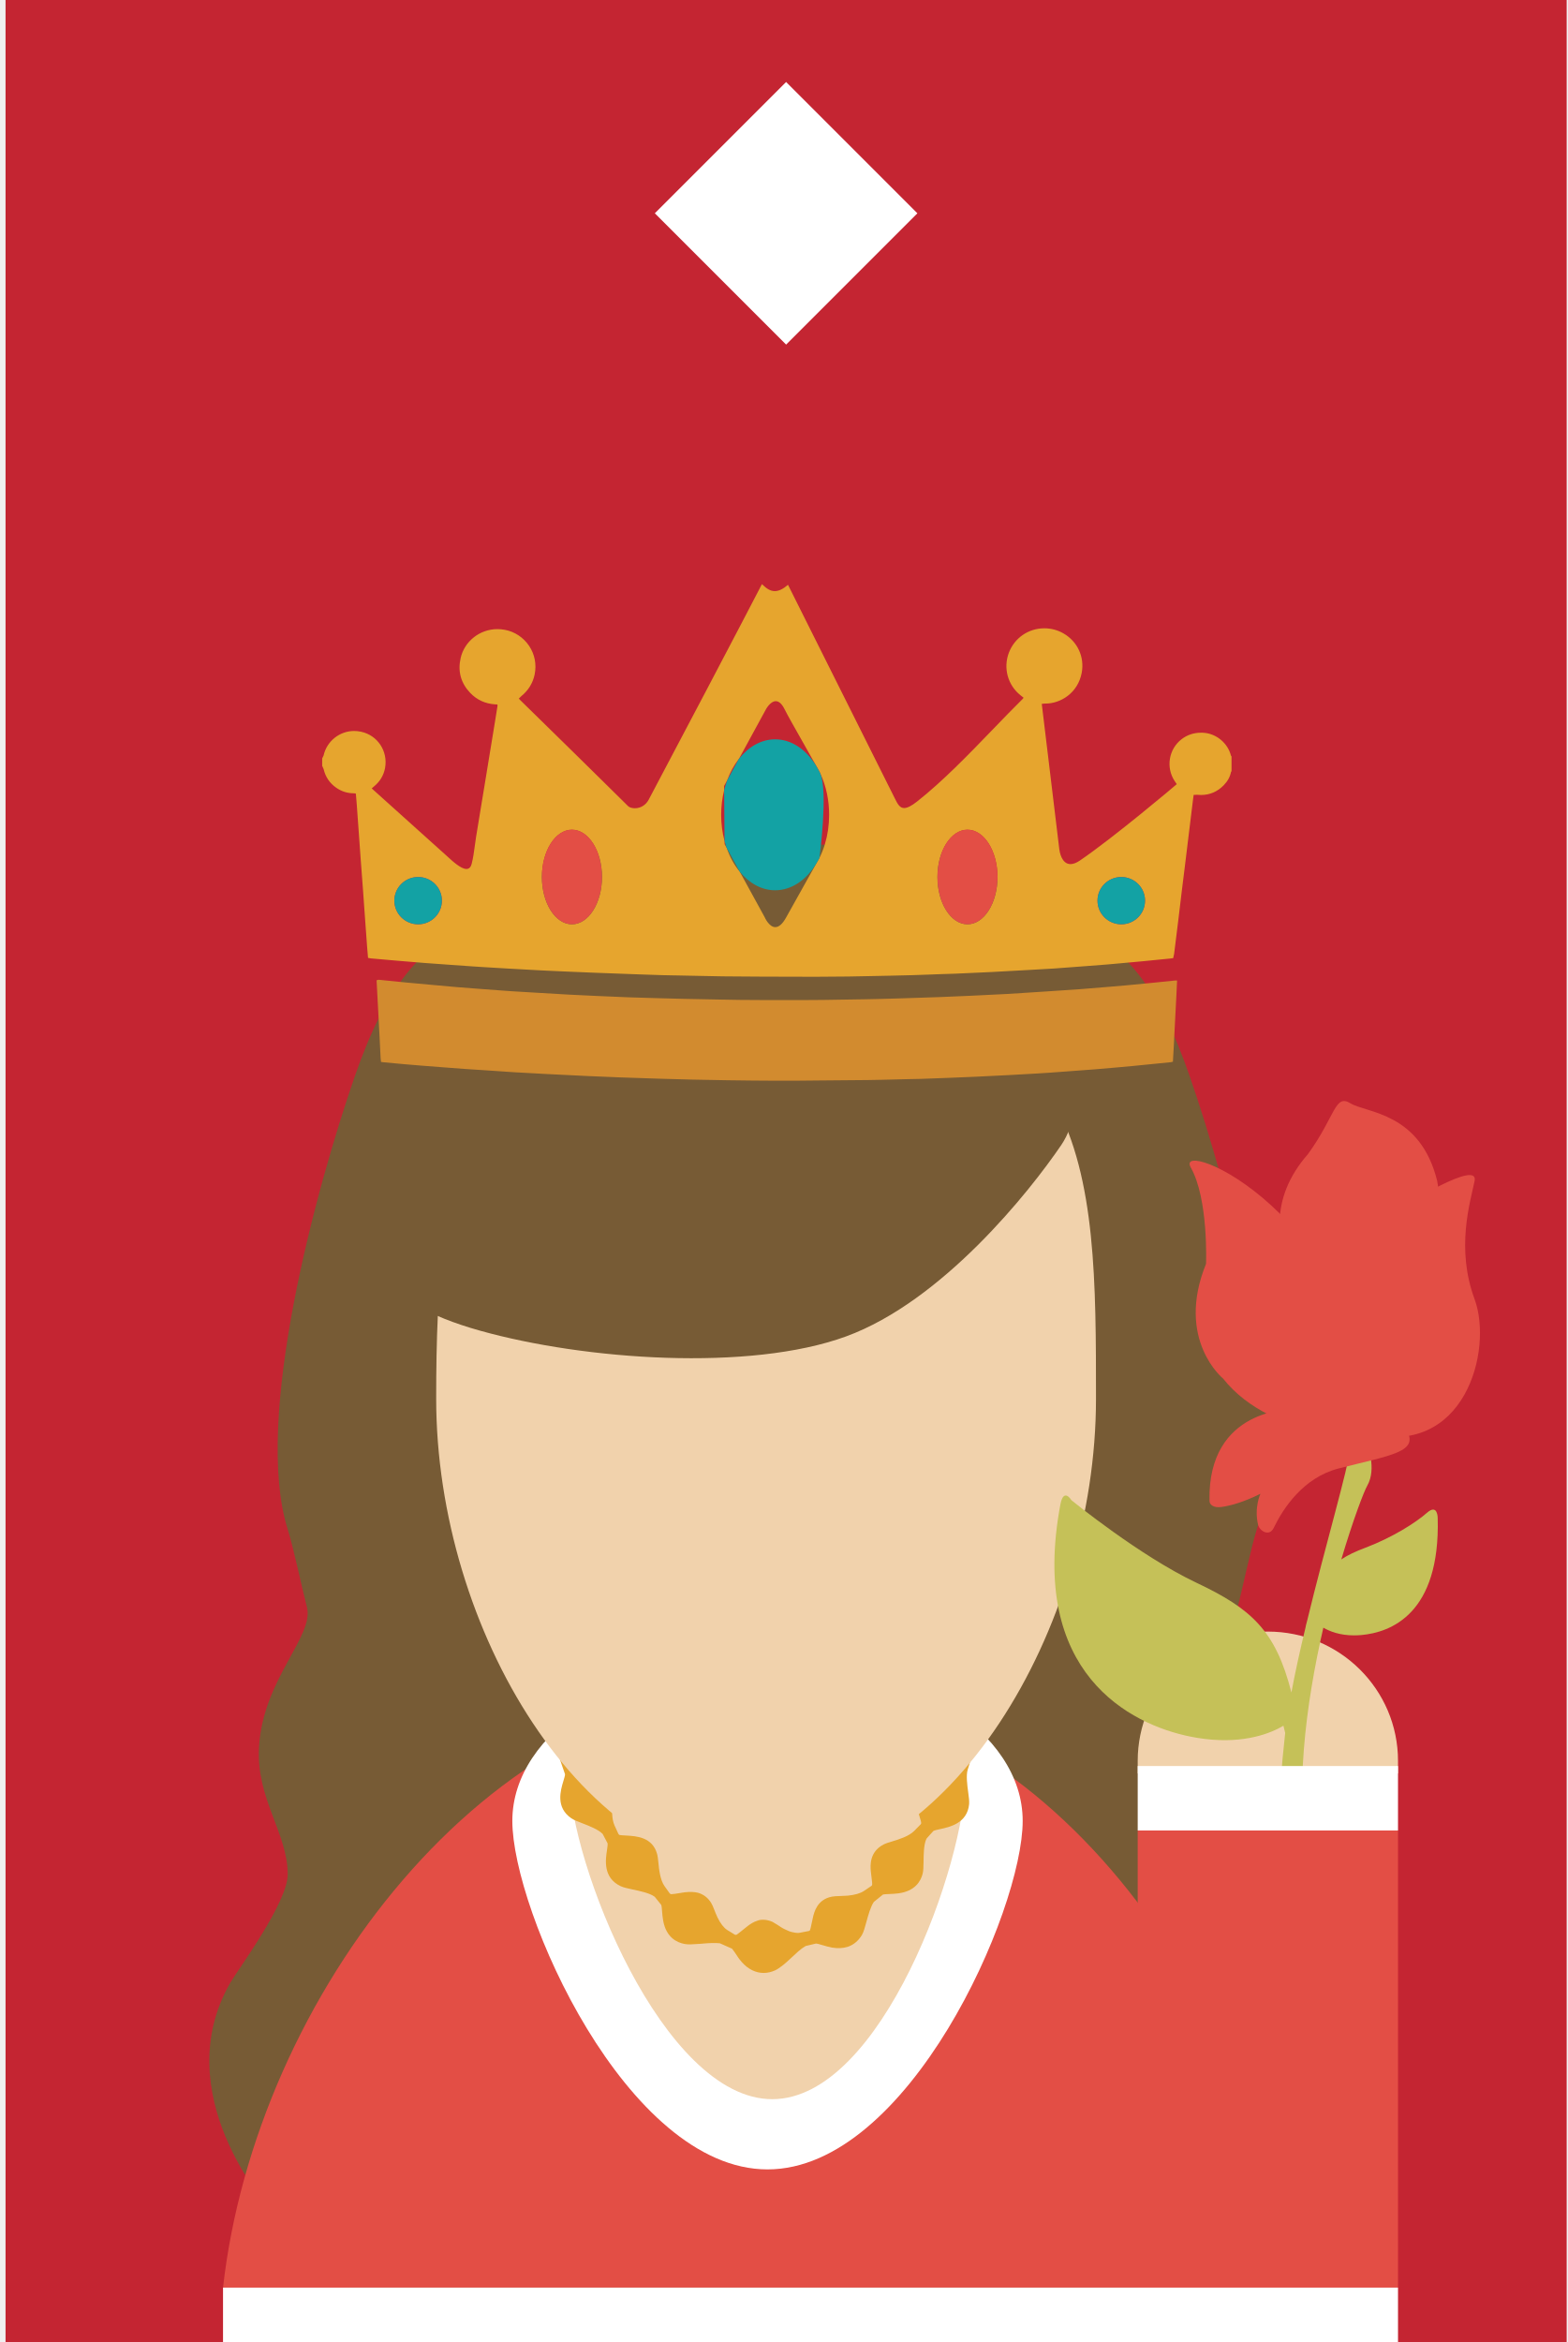
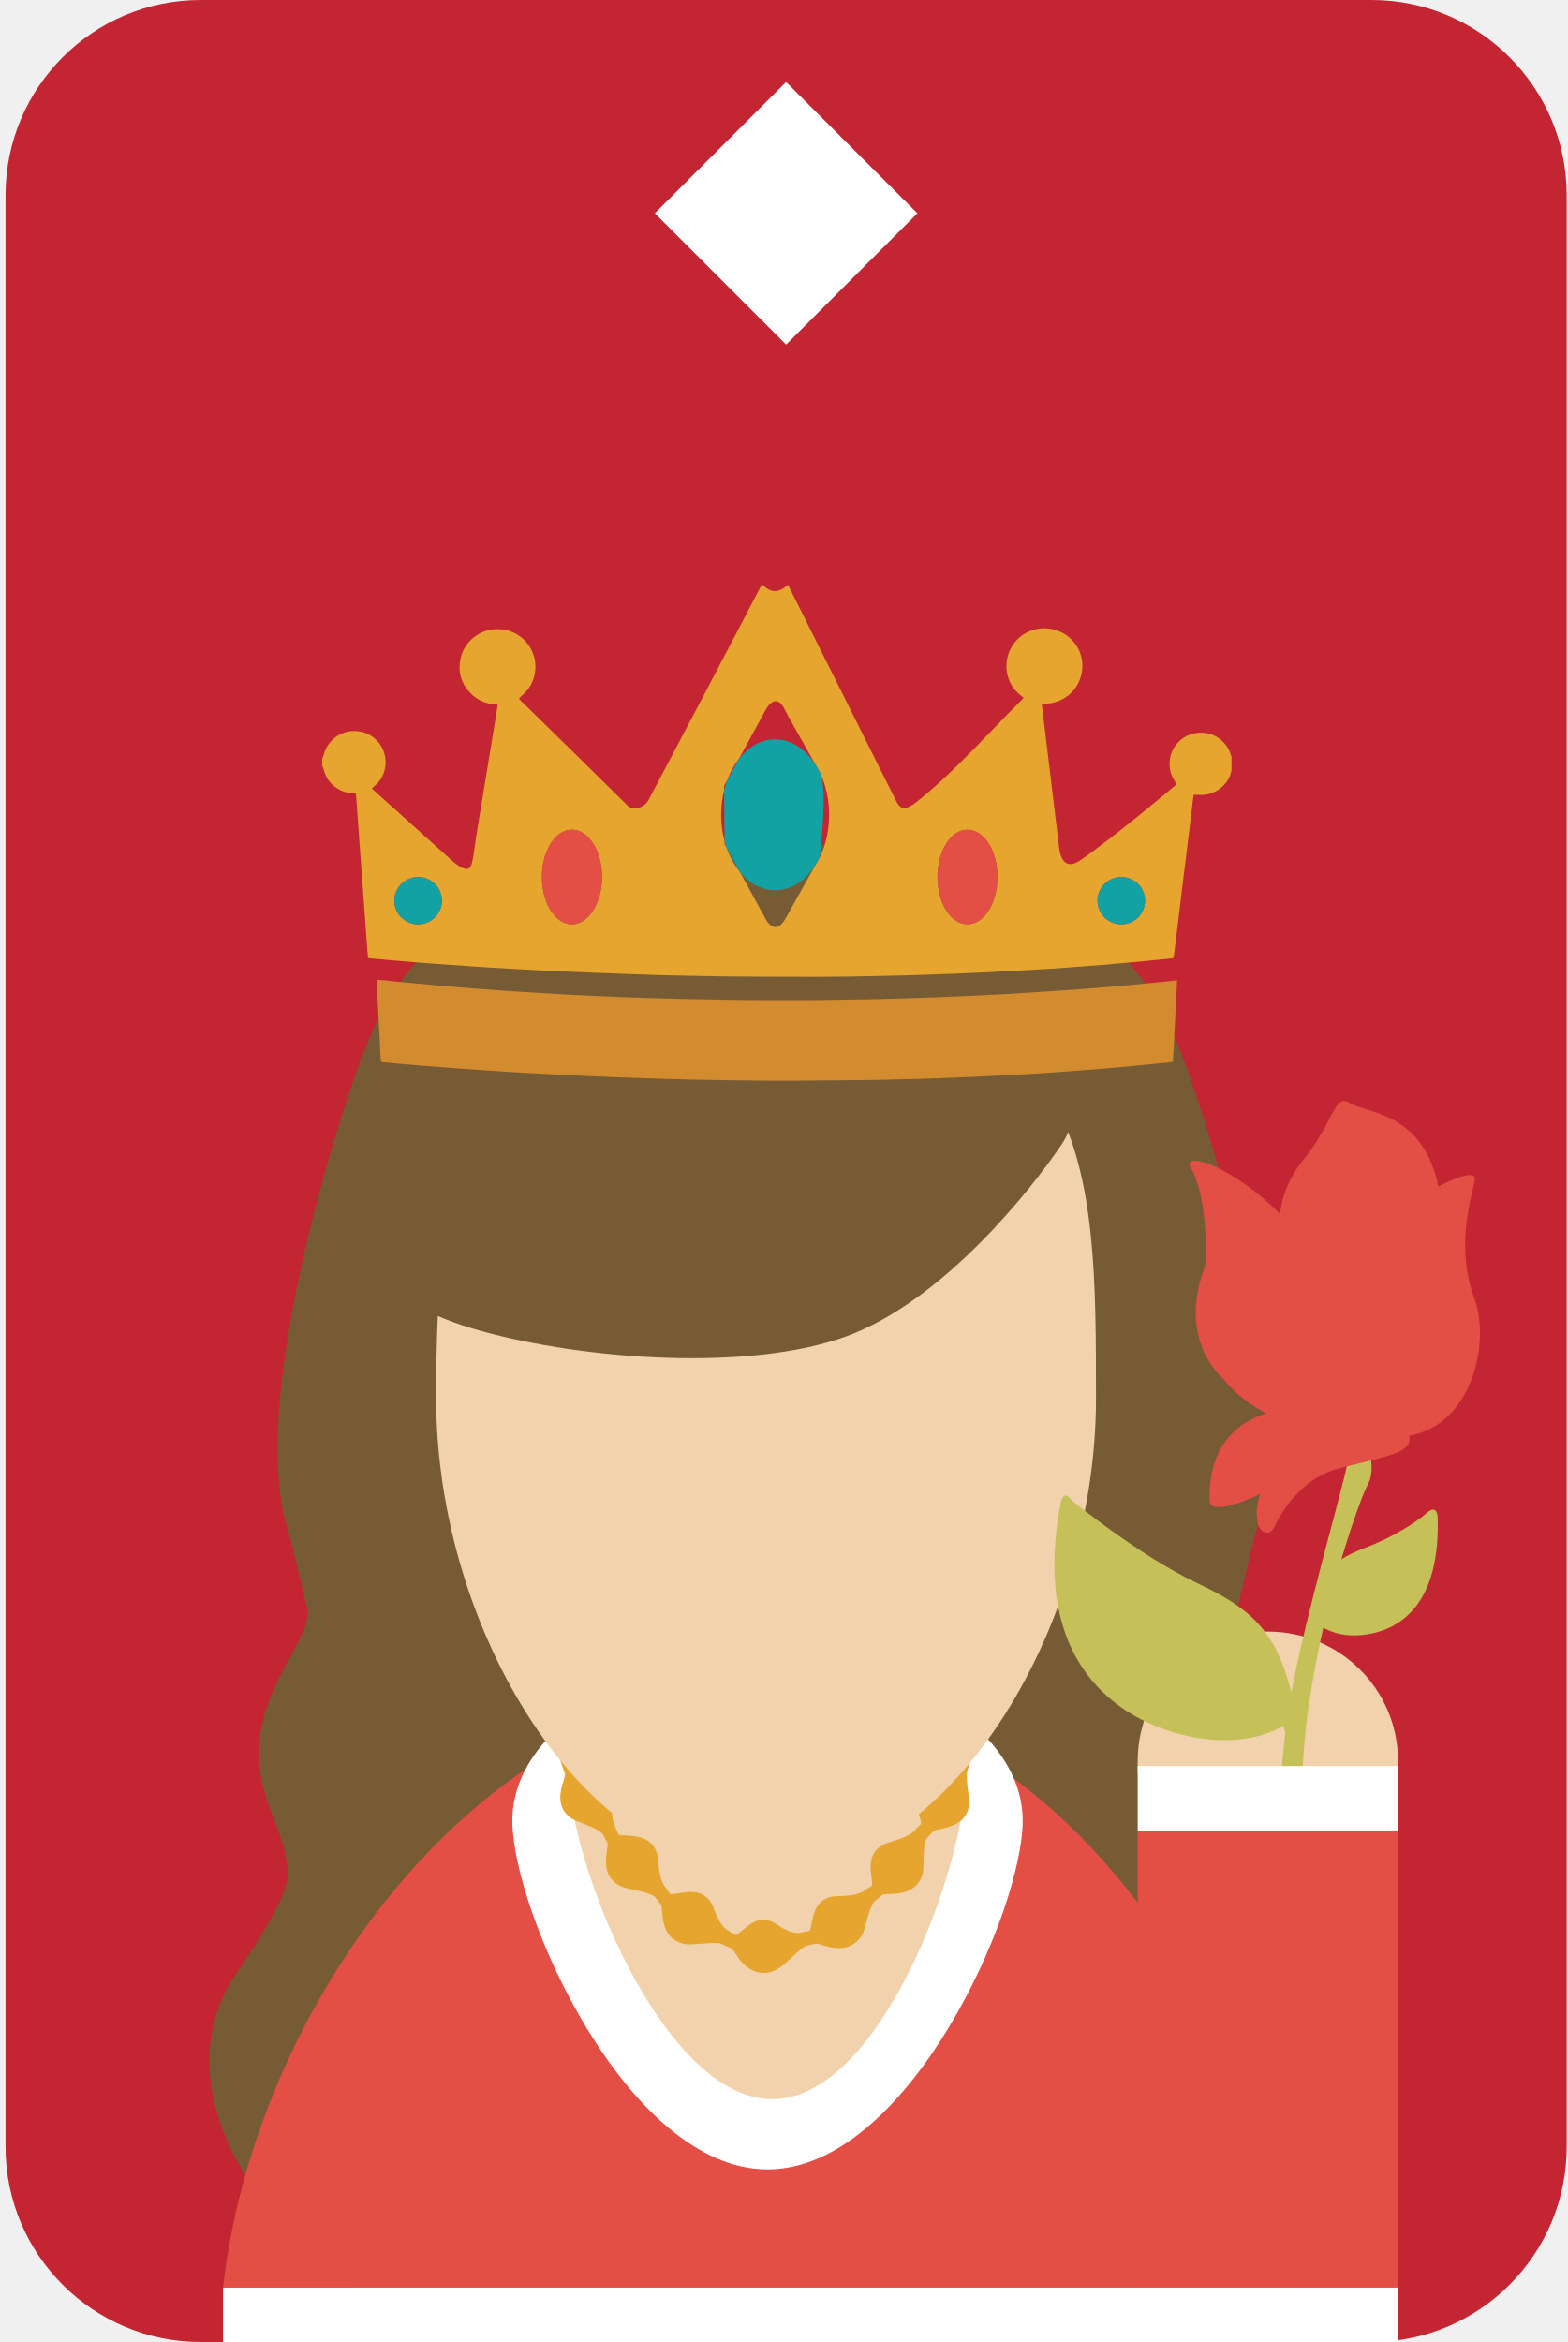
<svg xmlns="http://www.w3.org/2000/svg" width="100%" height="100%" viewBox="0 0 241 360" version="1.1" xml:space="preserve" style="fill-rule:evenodd;clip-rule:evenodd;stroke-linejoin:round;stroke-miterlimit:2;">
  <rect id="cq" x="0.852" y="0" width="240" height="360" style="fill:none;" />
  <clipPath id="_clip1">
    <rect x="0.852" y="0" width="240" height="360" />
  </clipPath>
  <g clip-path="url(#_clip1)">
-     <rect x="0.852" y="0" width="240" height="360" style="fill:#c42532;" />
-     <g id="Layer1" />
+     <g id="Layer1">
+       <g>
+         <path d="M240.852,30c0,-16.557 -13.443,-30 -30,-30l-180,0c-16.558,0 -30,13.443 -30,30l0,300c0,16.557 13.442,30 30,30l180,0c16.557,0 30,-13.443 30,-30l0,-300Z" style="fill:#c42532;" />
+       </g>
+     </g>
    <g>
      <path d="M35.406,304.775c1.127,-1.961 8.857,-12.352 8.827,-16.691c-0.037,-6.421 -4.901,-11.569 -4.408,-19.615c0.63,-10.424 8.538,-16.965 7.355,-21.457c-0.801,-3.037 -2.001,-8.925 -2.947,-11.919c-5.35,-16.975 4.415,-52.632 10.302,-69.623c4.335,-12.502 10.788,-23.942 24.1,-23.942l80.186,0c13.305,0 19.765,11.44 24.09,23.942c5.893,16.991 15.662,52.648 10.302,69.623c-0.942,2.994 -2.136,8.882 -2.937,11.919c-1.187,4.492 6.718,11.033 7.355,21.457c0.49,8.046 -4.378,13.194 -4.418,19.615c-0.024,4.339 7.703,14.73 8.833,16.691c9.809,17.055 -5.887,34.535 -5.887,34.535c0,13.222 -24.039,15.516 -37.345,15.516l-80.182,0c-13.309,0 -37.339,-2.294 -37.339,-15.516c0,0 -15.699,-17.48 -5.887,-34.535" style="fill:#775b35;fill-rule:nonzero;" />
      <path d="M117.583,259.887c-42.34,0 -78.284,47.006 -83.296,91.752l164.206,0c-4.707,-44.746 -38.566,-91.752 -80.91,-91.752" style="fill:#e34e45;fill-rule:nonzero;" />
      <path d="M157.222,279.908c0,13.774 -17.563,53.561 -39.23,53.561c-21.666,0 -39.229,-39.787 -39.229,-53.561c0,-13.777 17.563,-24.94 39.229,-24.94c21.667,0 39.23,11.163 39.23,24.94" style="fill:#fff;fill-rule:nonzero;" />
      <path d="M148.452,272.978c0,13.251 -12.907,49.698 -29.726,49.698c-16.825,0 -31.197,-36.447 -31.197,-49.698c0,-13.251 13.638,-23.995 30.463,-23.995c16.822,0 30.46,10.744 30.46,23.995" style="fill:#f1d2ac;fill-rule:nonzero;" />
      <path d="M214.923,270.677c0,-10.977 -8.961,-19.879 -20.011,-19.879c-11.052,0 -20.007,8.902 -20.007,19.879l0,1.925l40.018,0l0,-1.925" style="fill:#f1d2ac;fill-rule:nonzero;" />
      <path d="M148.77,272.022l1.995,-6.417l-4.009,5.405c-0.691,0.932 -2.099,1.605 -3.128,2.095c-0.547,0.263 -0.982,0.466 -1.267,0.686c-2.216,1.595 -1.462,3.973 -1.006,5.395c0.104,0.346 0.268,0.866 0.271,1.065l-0.07,0.157l-1.002,1.022c-0.825,0.836 -2.313,1.292 -3.403,1.625c-0.57,0.17 -1.019,0.31 -1.331,0.48c-2.176,1.126 -2.015,3.25 -1.951,4.056c0.027,0.333 0.074,0.663 0.114,0.986c0.05,0.39 0.131,0.969 0.091,1.176l-0.074,0.116l-1.184,0.799c-0.556,0.37 -1.394,0.613 -2.474,0.72c-0.439,0.036 -0.851,0.05 -1.21,0.06c-0.516,0.016 -0.928,0.03 -1.234,0.093c-2.283,0.436 -2.732,2.391 -2.923,3.207l-0.191,0.873c-0.074,0.369 -0.184,0.915 -0.285,1.122l-0.117,0.073l-1.408,0.273c-0.312,0.064 -0.627,0.03 -1.13,-0.083c-0.345,-0.067 -0.721,-0.206 -1.187,-0.446c-0.419,-0.197 -0.784,-0.447 -1.113,-0.67l-0.784,-0.473c-0.915,-0.406 -1.82,-0.396 -2.32,-0.176c-0.55,0.166 -1.079,0.476 -1.7,0.979l-0.435,0.35c-0.366,0.296 -0.983,0.796 -1.117,0.849l-0.204,-0.023l-1.174,-0.723c-0.529,-0.326 -1.052,-1.002 -1.512,-1.948c-0.201,-0.43 -0.358,-0.833 -0.496,-1.179c-0.167,-0.42 -0.298,-0.756 -0.472,-1.043c-0.486,-0.782 -1.154,-1.302 -2.002,-1.551c-0.596,-0.157 -1.297,-0.167 -2.085,-0.077l-0.885,0.14c-0.436,0.073 -0.848,0.143 -1.123,0.143l-0.097,0.003l-0.175,-0.11l-0.801,-1.125c-0.68,-0.959 -0.845,-2.578 -0.948,-3.644c-0.057,-0.556 -0.104,-1.002 -0.202,-1.325c-0.724,-2.581 -3.211,-2.721 -4.7,-2.804c-0.392,-0.023 -0.979,-0.057 -1.079,-0.087l-0.151,-0.143l-0.6,-1.305c-0.486,-1.059 -0.399,-2.608 -0.332,-3.737c0.03,-0.603 0.06,-1.079 0.007,-1.435c-0.335,-2.691 -2.786,-3.187 -4.258,-3.487c-0.375,-0.073 -0.945,-0.187 -1.036,-0.23l-4.167,-5.275l2.169,6.271c0.014,0.173 -0.147,0.703 -0.254,1.049c-0.429,1.415 -1.231,4.053 1.227,5.725c0.385,0.263 0.958,0.486 1.679,0.762c1.039,0.403 2.464,0.953 3.098,1.612l0.04,0.04l0.754,1.436c0.037,0.163 -0.047,0.702 -0.097,1.062c-0.221,1.469 -0.63,4.203 2.075,5.508c0.446,0.217 1.093,0.356 1.904,0.53c1.076,0.226 2.548,0.539 3.272,1.055l0.091,0.06l1.002,1.249c0.064,0.14 0.097,0.626 0.127,0.983c0.034,0.433 0.074,0.919 0.168,1.422c0.456,2.574 2.079,3.383 3.326,3.606c0.489,0.097 1.267,0.05 2.259,-0.023l0.671,-0.053c0.808,-0.074 1.793,-0.117 2.464,-0.037l1.88,0.836l0.5,0.696c0.261,0.41 0.586,0.913 1.002,1.372c0.932,1.062 2.116,1.655 3.342,1.655c0.584,0 1.174,-0.133 1.75,-0.389c0.738,-0.333 1.734,-1.203 2.421,-1.862l1.18,-1.082c0.375,-0.327 0.714,-0.57 1.022,-0.75l0.104,-0.063l1.569,-0.37c0.185,0 0.617,0.127 0.996,0.24c0.436,0.13 0.922,0.273 1.478,0.38c0.882,0.143 1.633,0.11 2.38,-0.11c0.899,-0.29 1.66,-0.913 2.21,-1.818c0.268,-0.473 0.456,-1.163 0.694,-2.035c0.288,-1.046 0.647,-2.328 1.136,-3.054l1.391,-1.126c0.148,-0.06 0.644,-0.08 1.009,-0.093c0.436,-0.017 0.905,-0.037 1.368,-0.1c2.551,-0.336 3.44,-1.832 3.741,-3.024c0.118,-0.466 0.124,-1.089 0.138,-1.875c0.013,-1.102 0.033,-2.611 0.419,-3.43l0.057,-0.113l1.039,-1.152c0.144,-0.09 0.687,-0.21 1.049,-0.287c1.452,-0.313 4.157,-0.892 4.442,-3.833c0.04,-0.463 -0.037,-1.062 -0.141,-1.818c-0.15,-1.103 -0.348,-2.608 -0.077,-3.484" style="fill:#e6a52e;fill-rule:nonzero;" />
      <path d="M168.492,214.991c0,35.524 -22.705,73.093 -50.718,73.093c-28.009,0 -50.718,-37.569 -50.718,-73.093c0,-35.527 3.946,-64.324 50.718,-64.324c50.718,0 50.718,28.797 50.718,64.324" style="fill:#f1d2ac;fill-rule:nonzero;" />
      <path d="M53.905,179.584c0,13.221 3.922,20.491 19.903,24.963c16.131,4.516 41.439,6.301 56.263,0.88c14.817,-5.422 28.2,-22.227 33.111,-29.463c4.11,-6.048 3.192,-20.728 3.192,-20.728c0,-13.221 -16.675,-25.4 -29.987,-25.4l-28.948,0c-26.933,0 -39.981,12.428 -48.137,24.85c-4.77,7.26 -5.397,24.898 -5.397,24.898" style="fill:#775b35;fill-rule:nonzero;" />
      <path d="M117.134,89.792l0.002,0.002c0.777,0.759 1.351,1.069 1.981,1.069c0.606,0 1.269,-0.317 2.026,-0.97c5.026,10.033 10.527,21.032 16.353,32.693c0.034,0.067 0.067,0.133 0.1,0.198c0.382,0.764 0.713,1.424 1.404,1.424c0.483,0 1.13,-0.326 1.979,-0.995c3.965,-3.128 7.869,-7.174 11.645,-11.086c1.596,-1.654 3.104,-3.216 4.602,-4.697l0.136,-0.178l-0.488,-0.389c-1.944,-1.554 -2.661,-4.169 -1.785,-6.508c0.869,-2.294 3.014,-3.776 5.466,-3.776c1.02,-0.001 2.027,0.266 2.913,0.77c2.179,1.24 3.289,3.626 2.828,6.078c-0.586,3.101 -3.246,4.723 -5.571,4.723c-0.046,0 -0.092,0 -0.138,-0.002l-0.432,0.047c0.473,3.912 0.944,7.817 1.414,11.718c0.426,3.533 0.851,7.063 1.278,10.593c0.045,0.387 0.342,2.32 1.727,2.32c0.419,0 0.899,-0.181 1.427,-0.539c5.108,-3.464 14.678,-11.529 14.909,-11.753l-0.315,-0.462c-1.394,-2.09 -0.927,-4.925 1.065,-6.454c0.877,-0.667 1.859,-0.991 3.003,-0.991c0.099,0 0.199,0.002 0.3,0.007c1.997,0.1 3.795,1.579 4.276,3.517l0.088,0.123l0,2.262l-0.08,0.127c-0.141,0.742 -0.508,1.412 -1.121,2.045c-0.967,0.989 -2.14,1.491 -3.487,1.491c-0.193,0 -0.393,-0.01 -0.594,-0.03l-0.537,0.017l-0.077,0.544c-0.119,0.924 -0.231,1.858 -0.34,2.762l-0.023,0.193c-0.087,0.728 -0.178,1.459 -0.268,2.189c-0.068,0.551 -0.135,1.097 -0.201,1.643l-0.135,1.117c-0.105,0.867 -0.209,1.738 -0.318,2.609c-0.132,1.027 -0.261,2.071 -0.385,3.081l-0.085,0.688c-0.094,0.774 -0.186,1.547 -0.278,2.321l-0.003,0.031c-0.093,0.781 -0.186,1.563 -0.282,2.343c-0.096,0.77 -0.191,1.54 -0.287,2.31l-0.002,0.012c-0.106,0.86 -0.213,1.719 -0.32,2.578l-0.141,0.669l-0.495,0.068c-0.446,0.04 -0.92,0.085 -1.392,0.136c-0.5,0.046 -1.004,0.098 -1.491,0.148c-0.435,0.044 -0.864,0.088 -1.295,0.129c-0.535,0.053 -1.084,0.102 -1.614,0.149c-0.338,0.03 -0.674,0.059 -1.008,0.09l-0.699,0.066c-0.719,0.067 -1.459,0.137 -2.191,0.196l-3.141,0.242c-0.695,0.051 -1.388,0.104 -2.082,0.157c-0.944,0.073 -1.917,0.148 -2.873,0.215c-1.429,0.089 -2.819,0.17 -4.133,0.239c-1.766,0.107 -3.608,0.208 -5.475,0.3c-1.325,0.065 -2.679,0.125 -3.988,0.184l-0.083,0.003c-0.538,0.024 -1.076,0.048 -1.614,0.073c-0.352,0.015 -0.71,0.024 -1.057,0.033c-0.351,0.01 -0.709,0.019 -1.058,0.034c-0.589,0.02 -1.177,0.042 -1.765,0.065c-0.885,0.034 -1.791,0.068 -2.684,0.094c-1.043,0.033 -2.106,0.054 -3.134,0.075l-0.029,0.001c-0.548,0.011 -1.096,0.022 -1.644,0.034c-0.477,0.01 -0.954,0.02 -1.431,0.03l-0.066,0.001c-1.154,0.025 -2.347,0.05 -3.526,0.068c-1.563,0.023 -3.156,0.029 -4.696,0.036l-0.476,0.002c-2.588,0 -5.229,-0.007 -8.072,-0.021c-1.198,-0.005 -2.395,-0.015 -3.59,-0.025l-0.054,0c-0.77,-0.006 -1.539,-0.013 -2.306,-0.018c-0.988,-0.011 -1.739,-0.025 -2.434,-0.046c-0.922,-0.016 -1.842,-0.036 -2.762,-0.056c-0.617,-0.013 -1.231,-0.026 -1.847,-0.038l-0.576,-0.009c-0.557,-0.009 -1.133,-0.019 -1.699,-0.034c-0.933,-0.026 -1.885,-0.06 -2.805,-0.093c-0.639,-0.023 -1.268,-0.046 -1.898,-0.066c-1.377,-0.054 -2.758,-0.104 -4.137,-0.155l-1.497,-0.055c-1.67,-0.067 -3.305,-0.134 -4.959,-0.207c-1.07,-0.044 -2.157,-0.097 -3.208,-0.149l-0.356,-0.018c-0.742,-0.039 -1.483,-0.081 -2.224,-0.122l-0.017,-0.001c-0.735,-0.041 -1.47,-0.083 -2.207,-0.122l-0.231,-0.013c-1.31,-0.075 -2.665,-0.152 -4.004,-0.237c-0.556,-0.033 -1.093,-0.069 -1.661,-0.108l-0.241,-0.016c-1.226,-0.086 -2.442,-0.172 -3.665,-0.26c-0.653,-0.051 -1.316,-0.097 -1.956,-0.141l-0.012,-0.001c-0.497,-0.035 -0.995,-0.07 -1.493,-0.107c-1.329,-0.107 -2.762,-0.226 -4.381,-0.363c-1.345,-0.113 -2.678,-0.232 -3.919,-0.344l-0.432,-0.078c-0.105,-1.103 -0.184,-2.226 -0.26,-3.311c-0.042,-0.59 -0.083,-1.177 -0.129,-1.762c-0.077,-0.966 -0.144,-1.945 -0.209,-2.892c-0.047,-0.7 -0.097,-1.422 -0.15,-2.133c-0.084,-1.145 -0.171,-2.292 -0.258,-3.439l-0.124,-1.634c-0.111,-1.639 -0.227,-3.334 -0.359,-5.021c-0.047,-0.613 -0.09,-1.225 -0.133,-1.836c-0.074,-1.052 -0.15,-2.14 -0.248,-3.196l-0.084,-0.058l-0.309,-0.022c-0.944,-0.008 -1.824,-0.291 -2.617,-0.844c-1.015,-0.702 -1.671,-1.67 -1.949,-2.877l-0.221,-0.503l0,-1.132l0.215,-0.445c0.478,-2.187 2.453,-3.775 4.696,-3.775c0.352,0 0.708,0.039 1.06,0.114c2.548,0.541 4.171,2.995 3.694,5.588c-0.215,1.14 -0.797,2.098 -1.73,2.849l-0.318,0.282c3.091,2.781 6.222,5.595 9.249,8.316l2.031,1.825c0.105,0.094 0.22,0.199 0.341,0.309c0.889,0.814 2.108,1.929 2.94,1.929c0.398,0 0.668,-0.263 0.803,-0.783c0.234,-0.9 0.359,-1.844 0.48,-2.756c0.061,-0.46 0.124,-0.935 0.2,-1.4c0.11,-0.685 0.223,-1.366 0.337,-2.048c0.112,-0.673 0.222,-1.339 0.329,-2.008l0.271,-1.646l0.009,-0.053c0.132,-0.801 0.264,-1.603 0.396,-2.405l0.16,-0.974c0.17,-1.028 0.346,-2.092 0.513,-3.138c0.225,-1.348 0.457,-2.739 0.674,-4.108c0.08,-0.5 0.162,-1.001 0.244,-1.501c0.119,-0.727 0.24,-1.469 0.356,-2.204l-0.007,-0.26l-0.335,-0.017c-1.527,-0.095 -2.822,-0.686 -3.848,-1.759c-1.443,-1.515 -1.938,-3.32 -1.472,-5.365c0.581,-2.574 2.953,-4.443 5.641,-4.443c0.387,0 0.782,0.037 1.173,0.111c1.492,0.279 2.843,1.175 3.706,2.457c0.868,1.292 1.173,2.854 0.857,4.401c-0.279,1.336 -0.974,2.461 -2.065,3.346l-0.371,0.367l0.285,0.296l0.007,0.007c0.938,0.914 1.907,1.859 2.862,2.804l1.22,1.195c1.229,1.203 2.458,2.406 3.685,3.611c1.143,1.128 2.288,2.254 3.432,3.378l1.345,1.323c0.588,0.579 1.176,1.16 1.764,1.741c0.735,0.726 1.469,1.452 2.204,2.176c0.201,0.198 0.596,0.321 1.032,0.321c0.899,0 1.696,-0.491 2.129,-1.313c3.709,-6.982 14.624,-27.729 17.409,-33.132l0.001,-0.002Zm2.056,52.724l0,-0.002c0.55,0 1.097,-0.477 1.626,-1.418c1.414,-2.525 3.674,-6.565 4.656,-8.326l0.424,-0.743l0.085,-0.163c0.325,-0.645 0.606,-1.352 0.834,-2.101c0.432,-1.432 0.651,-2.953 0.651,-4.519c0,-2.245 -0.46,-4.421 -1.33,-6.291l-0.118,-0.264l-0.067,-0.116c-0.158,-0.322 -0.332,-0.619 -0.496,-0.892c-0.743,-1.328 -1.477,-2.622 -2.124,-3.764c-1.235,-2.176 -2.21,-3.895 -2.725,-4.921c-0.404,-0.806 -0.855,-1.214 -1.342,-1.214c-0.848,0 -1.513,1.25 -1.52,1.262l-4.153,7.618l-0.024,0.02c-0.74,0.953 -1.337,2.049 -1.773,3.259l-0.477,0.87l0.007,0.66c-0.303,1.223 -0.456,2.492 -0.456,3.773c0,1.391 0.175,2.754 0.52,4.052l0.011,0.467l0.322,0.582c0.48,1.389 1.153,2.613 1.999,3.64l3.839,7.004c0.006,0.015 0.658,1.525 1.631,1.525l0,0.002Zm-31.265,-0.438c2.547,0 4.62,-3.261 4.62,-7.269c0,-4.011 -2.073,-7.273 -4.62,-7.273c-2.546,0 -4.617,3.262 -4.617,7.273c0,4.008 2.071,7.269 4.617,7.269Zm60.808,0c2.546,0 4.617,-3.261 4.617,-7.269c0,-4.011 -2.071,-7.273 -4.617,-7.273c-2.545,0 -4.615,3.262 -4.615,7.273c0,4.008 2.07,7.269 4.615,7.269Zm-84.449,0c2.013,0 3.651,-1.632 3.651,-3.637c0,-2.003 -1.638,-3.632 -3.651,-3.632c-2.017,0 -3.658,1.629 -3.658,3.632c0,2.005 1.641,3.637 3.658,3.637Zm108.097,0c2.013,0 3.65,-1.632 3.65,-3.637c0,-2.003 -1.637,-3.632 -3.65,-3.632c-2.016,0 -3.657,1.629 -3.657,3.632c0,2.005 1.641,3.637 3.657,3.637Z" style="fill:#e6a52e;fill-rule:nonzero;" />
      <path d="M180.631,150.72l0.329,0c-0.05,1.395 -0.141,2.781 -0.205,4.163c-0.06,1.385 -0.13,2.767 -0.214,4.156c-0.081,1.375 -0.124,2.761 -0.225,4.16l-0.278,0.07c-1.116,0.109 -2.229,0.219 -3.342,0.336c-0.882,0.086 -1.754,0.18 -2.622,0.26c-0.919,0.09 -1.827,0.169 -2.735,0.249c-1.036,0.087 -2.069,0.18 -3.095,0.263c-1.046,0.087 -2.102,0.167 -3.148,0.237c-1.27,0.097 -2.544,0.183 -3.818,0.28c-0.603,0.043 -1.203,0.08 -1.81,0.116c-1.425,0.08 -2.856,0.16 -4.278,0.24c-1.746,0.093 -3.483,0.183 -5.22,0.26c-1.361,0.066 -2.725,0.12 -4.089,0.17c-1.429,0.056 -2.857,0.116 -4.285,0.159c-0.714,0.02 -1.414,0.027 -2.129,0.044c-1.287,0.03 -2.584,0.066 -3.875,0.096c-0.711,0.02 -1.415,0.034 -2.115,0.04c-2.561,0.03 -5.109,0.054 -7.667,0.067c-2.102,0.023 -4.204,0.047 -6.316,0.037c-2.585,-0.007 -5.173,-0.037 -7.757,-0.074c-1.797,-0.02 -3.591,-0.056 -5.381,-0.1c-1.626,-0.036 -3.245,-0.083 -4.864,-0.133c-2.028,-0.063 -4.07,-0.13 -6.098,-0.203c-1.64,-0.067 -3.275,-0.13 -4.908,-0.203c-2.125,-0.103 -4.244,-0.203 -6.363,-0.313c-1.683,-0.087 -3.369,-0.183 -5.062,-0.277c-1.321,-0.08 -2.645,-0.183 -3.973,-0.269c-1.223,-0.08 -2.447,-0.154 -3.664,-0.24c-1.186,-0.08 -2.373,-0.177 -3.56,-0.27c-1.036,-0.08 -2.065,-0.16 -3.091,-0.24c-0.945,-0.073 -1.891,-0.153 -2.839,-0.239c-1.016,-0.087 -2.028,-0.19 -3.041,-0.283l-0.315,-0.047l-0.064,-0.59c-0.06,-1.075 -0.11,-2.154 -0.161,-3.24c-0.067,-1.309 -0.14,-2.628 -0.207,-3.943c-0.071,-1.332 -0.148,-2.671 -0.212,-4.003l-0.043,-0.773l0.322,-0.08c1.377,0.137 2.749,0.284 4.116,0.413c1.278,0.127 2.545,0.237 3.819,0.35c1.354,0.127 2.712,0.25 4.069,0.366c1.06,0.087 2.133,0.16 3.192,0.247c1.136,0.086 2.273,0.176 3.409,0.256c0.6,0.05 1.2,0.094 1.804,0.13c1.384,0.087 2.752,0.167 4.13,0.247c1.569,0.096 3.138,0.189 4.707,0.276c1.408,0.08 2.819,0.147 4.234,0.203c1.669,0.08 3.342,0.147 5.012,0.213c1.468,0.05 2.93,0.094 4.398,0.13c1.314,0.037 2.615,0.073 3.929,0.103c1.807,0.044 3.617,0.057 5.434,0.107c4.294,0.11 8.589,0.067 12.883,0.083c1.093,0 2.176,-0.01 3.259,-0.023c2.179,-0.03 4.355,-0.06 6.523,-0.103c1.707,-0.027 3.413,-0.08 5.123,-0.13c2.052,-0.057 4.103,-0.13 6.148,-0.203c1.593,-0.057 3.172,-0.13 4.764,-0.203c1.924,-0.09 3.852,-0.177 5.779,-0.284c1.965,-0.116 3.926,-0.249 5.884,-0.379c1.71,-0.11 3.409,-0.217 5.116,-0.343c1.508,-0.11 3.027,-0.247 4.535,-0.37c0.946,-0.08 1.891,-0.153 2.836,-0.243c1.254,-0.107 2.508,-0.233 3.758,-0.363c1.191,-0.117 2.367,-0.246 3.557,-0.363" style="fill:#d28b2f;fill-rule:nonzero;" />
      <path d="M172.381,134.808c2.018,0 3.651,1.622 3.651,3.633c0,2.009 -1.633,3.637 -3.651,3.637c-2.025,0 -3.657,-1.628 -3.657,-3.637c0,-2.011 1.632,-3.633 3.657,-3.633" style="fill:#13a2a4;fill-rule:nonzero;" />
      <path d="M148.733,127.535c2.552,0 4.617,3.253 4.617,7.273c0,4.01 -2.065,7.27 -4.617,7.27c-2.551,0 -4.616,-3.26 -4.616,-7.27c0,-4.02 2.065,-7.273 4.616,-7.273" style="fill:#e34e45;fill-rule:nonzero;" />
      <path d="M126.135,118.952c1.163,2.861 -0.111,12.572 -0.154,12.912l-0.084,0.163c-0.087,0.147 -0.231,0.4 -0.426,0.743c-1.508,2.494 -3.771,4.076 -6.305,4.076c-2.082,0 -3.997,-1.079 -5.445,-2.861l-2.001,-3.64c-0.124,-0.343 -0.231,-0.692 -0.332,-1.049l-0.064,-7.826c0.124,-0.523 0.279,-1.039 0.47,-1.528l1.773,-3.261l0.024,-0.02c1.471,-1.878 3.436,-3.014 5.575,-3.014c2.514,0 4.767,1.562 6.289,4.033l0.496,0.893l0.184,0.379" style="fill:#13a2a4;fill-rule:nonzero;" />
      <path d="M87.925,127.535c2.551,0 4.619,3.253 4.619,7.273c0,4.01 -2.068,7.27 -4.619,7.27c-2.548,0 -4.616,-3.26 -4.616,-7.27c0,-4.02 2.068,-7.273 4.616,-7.273" style="fill:#e34e45;fill-rule:nonzero;" />
      <path d="M64.284,134.808c2.018,0 3.651,1.622 3.651,3.633c0,2.009 -1.633,3.637 -3.651,3.637c-2.025,0 -3.658,-1.628 -3.658,-3.637c0,-2.011 1.633,-3.633 3.658,-3.633" style="fill:#13a2a4;fill-rule:nonzero;" />
      <path d="M208.161,251.381c0.345,0 0.714,-0.017 1.096,-0.047c4.57,-0.406 12.169,-3.273 11.767,-17.973c0,0 0.024,-2.301 -1.659,-0.816c-1.683,1.489 -5.284,3.79 -9.478,5.372c-1.468,0.553 -2.665,1.102 -3.68,1.788c1.833,-6.171 3.499,-10.494 3.989,-11.339c1.492,-2.598 0,-6.275 0,-6.275l-2.645,0.646c-0.238,2.768 -3.782,14.783 -6.621,26.483c-0.127,0.456 -0.201,0.756 -0.231,0.972c-0.832,3.457 -1.586,6.864 -2.166,9.968c-2.42,-9.525 -6.165,-12.878 -14.563,-16.851c-8.733,-4.127 -19.148,-12.619 -19.252,-12.702c0,0 -1.197,-1.995 -1.697,0.643c-4.881,25.939 10.731,33.825 19.974,35.69c0.764,0.153 1.502,0.273 2.212,0.36c6.175,0.752 10.168,-0.886 12.102,-2.028c0.098,0.416 0.191,0.779 0.269,1.105c-1.184,10.877 -1.365,17.185 -0.004,22.989l4.234,0c-0.151,-0.696 -0.288,-1.375 -0.449,-2.088c-2.528,-11.033 -0.617,-25.32 2.085,-37.079c1.06,0.613 2.605,1.182 4.717,1.182" style="fill:#c5c158;fill-rule:nonzero;" />
      <path d="M209.887,220.296c0,0 -15.917,-18.446 8.22,-34.128l0.604,-0.393l-2.846,-0.427c0,0 11.542,-7.216 10.831,-3.81c-0.714,3.407 -2.876,10.381 0,18.167c2.87,7.79 -1.485,24.574 -16.809,20.591" style="fill:#e34e45;fill-rule:nonzero;" />
      <path d="M183.062,179.464c-2.736,-4.816 26.088,6.567 28.984,41.435c0,0 -16.182,0.869 -24.019,-8.995c0,0 -7.349,-5.975 -2.615,-17.647c0,0 0.392,-9.978 -2.35,-14.793" style="fill:#e34e45;fill-rule:nonzero;" />
      <path d="M206.317,205.636c0,0 -17.506,-14.233 -5.226,-28.25c4.247,-5.865 4.103,-9.285 6.53,-7.787c2.431,1.496 10.724,1.352 13.326,11.939c0.56,3.081 3.134,21.987 -14.63,24.098" style="fill:#e34e45;fill-rule:nonzero;" />
      <path d="M198.597,216.646c0,0 -12.924,-0.263 -12.659,14.011c-0.02,0.633 0.617,1.165 1.864,0.986c1.301,-0.184 3.295,-0.696 5.967,-2.025c0,0 -0.995,2.141 -0.352,4.779c0.228,0.926 1.707,1.881 2.401,0.456c1.428,-2.957 4.515,-7.726 9.973,-9.128c8.103,-2.078 12.575,-2.515 10.339,-6.058c-2.236,-3.544 -7.751,-3.017 -17.533,-3.021" style="fill:#e34e45;fill-rule:nonzero;" />
      <rect x="174.905" y="271.466" width="40.017" height="9.908" style="fill:#fff;" />
      <rect x="174.905" y="281.374" width="40.017" height="70.266" style="fill:#e34e45;" />
      <rect x="34.287" y="351.639" width="180.636" height="8.361" style="fill:#fff;" />
    </g>
    <path d="M141.035,32.786l-20.183,-20.182l-20.183,20.182l20.183,20.183l20.183,-20.183Z" style="fill:#fff;" />
  </g>
</svg>
